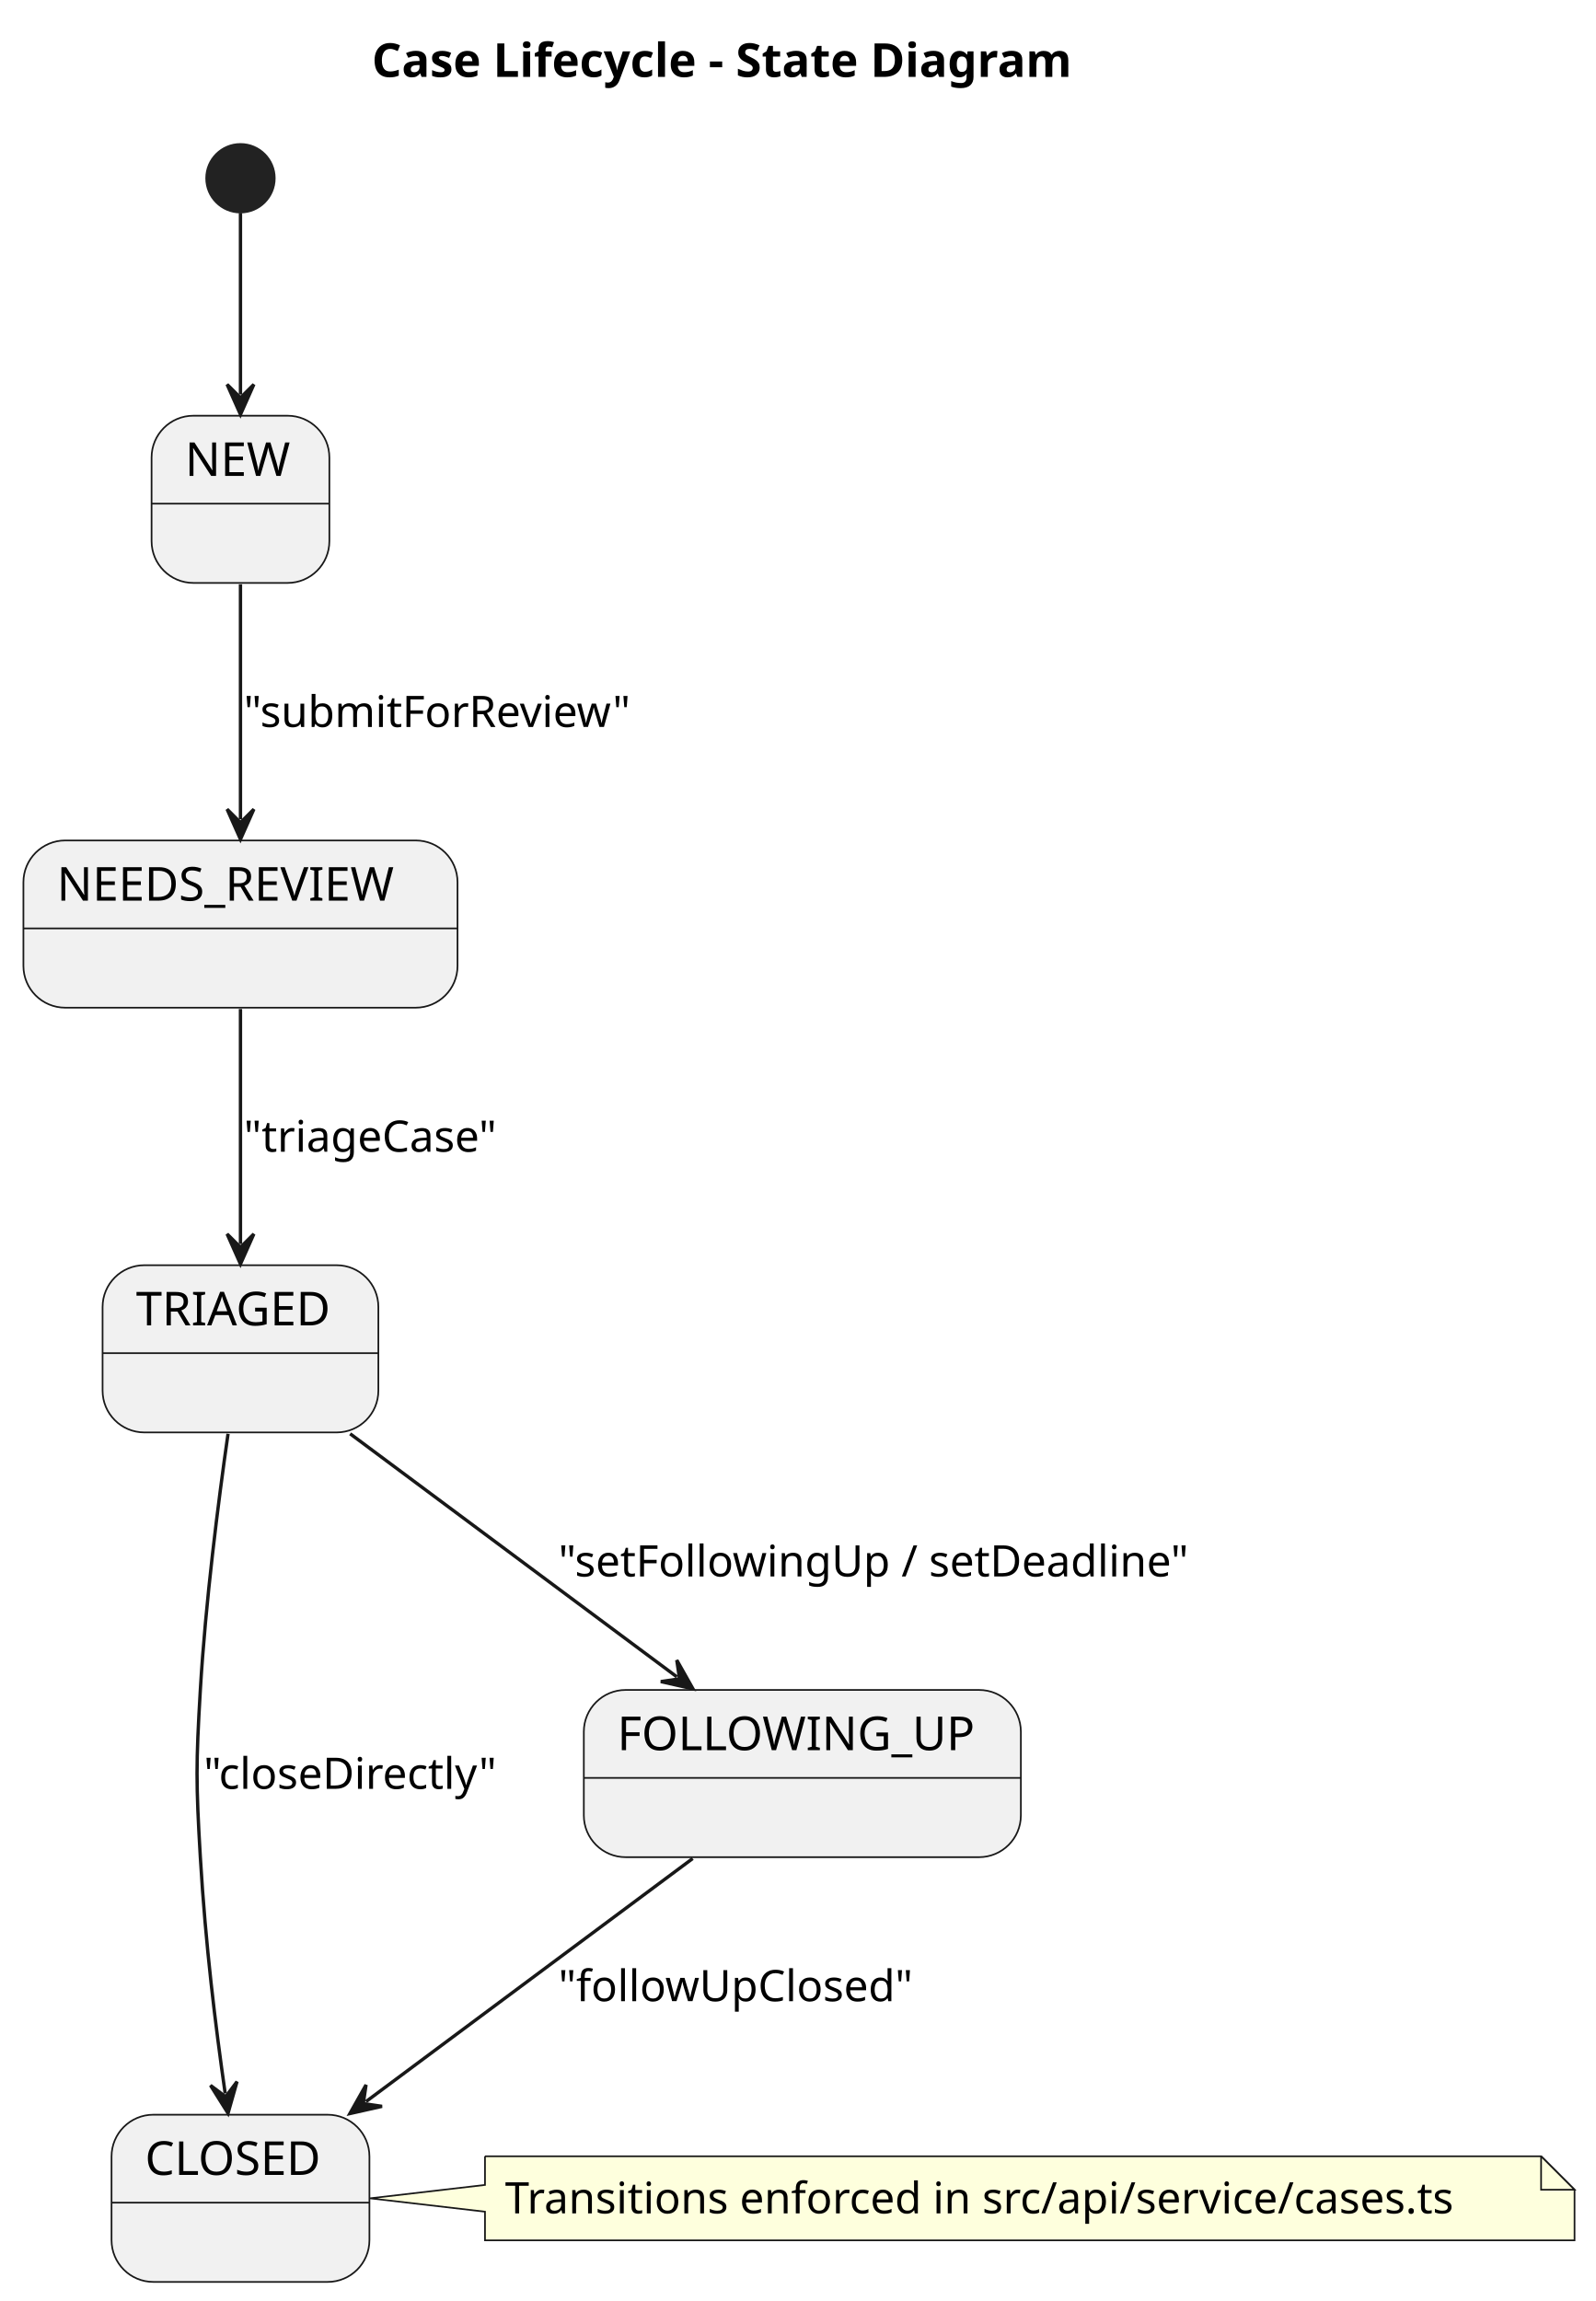
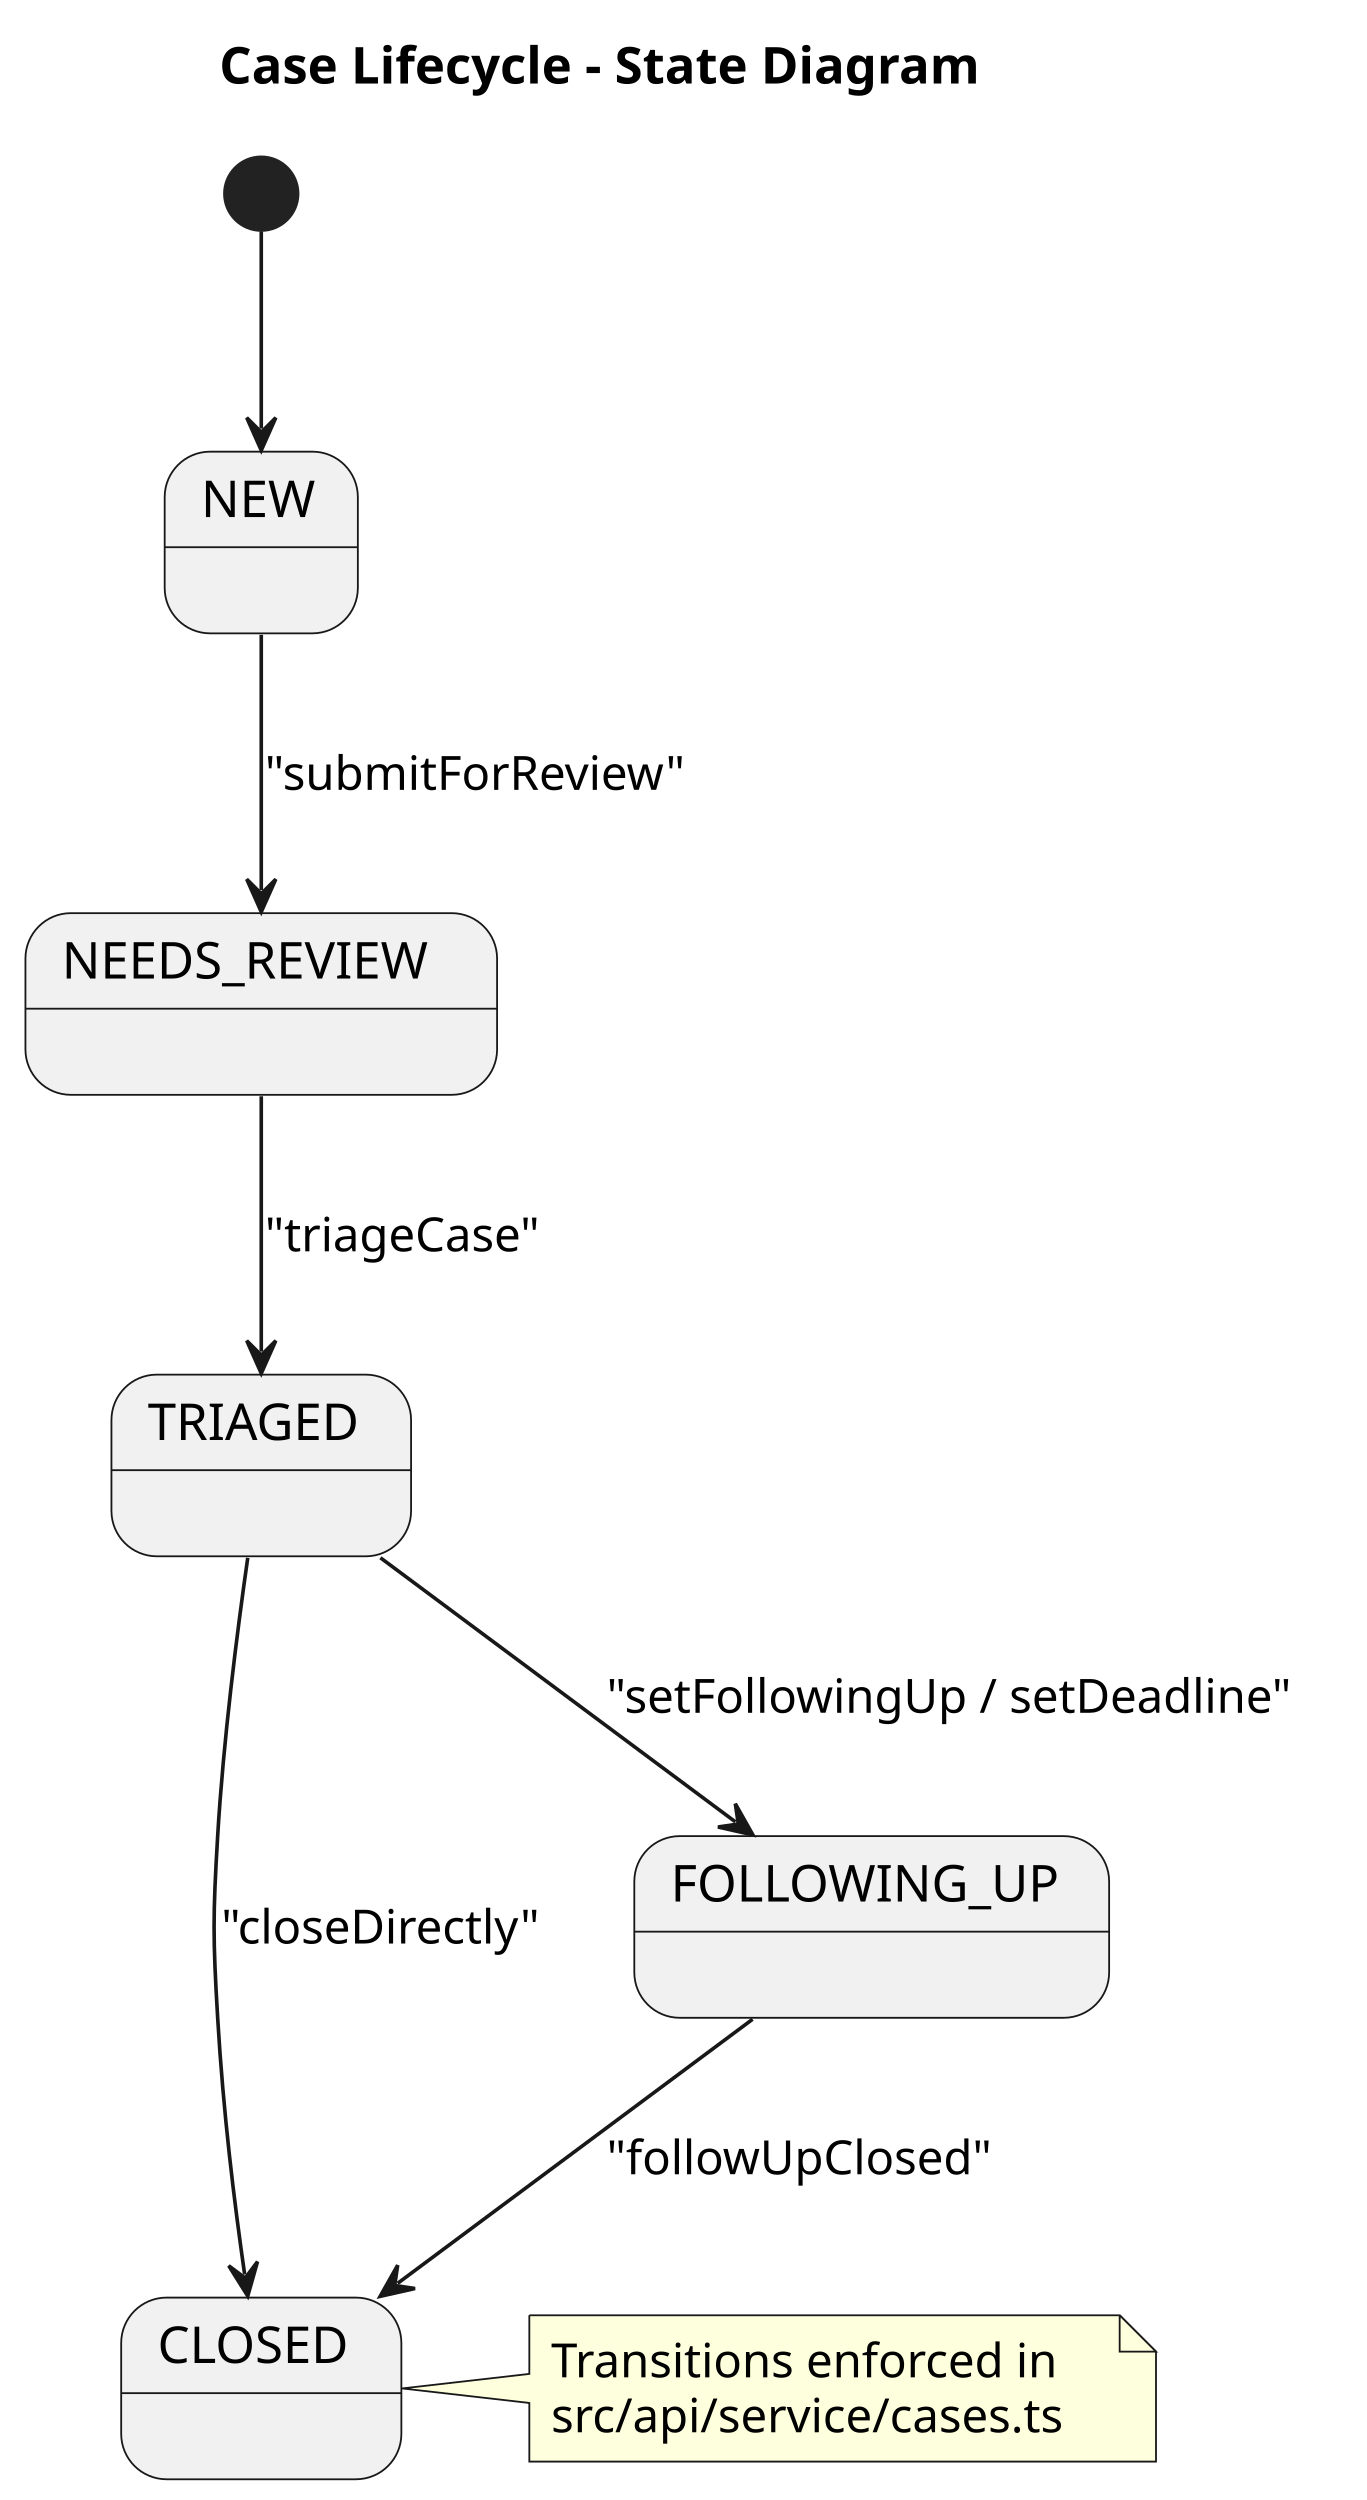
- <svg xmlns="http://www.w3.org/2000/svg" contentStyleType="text/css" data-diagram-type="STATE" height="688px" preserveAspectRatio="none" style="width:477px;height:688px;background:#FFFFFF;" version="1.1" viewBox="0 0 477 688" width="477px" zoomAndPan="magnify">
+ <svg xmlns="http://www.w3.org/2000/svg" contentStyleType="text/css" data-diagram-type="STATE" height="688px" preserveAspectRatio="none" style="width:376px;height:688px;background:#FFFFFF;" version="1.1" viewBox="0 0 376 688" width="376px" zoomAndPan="magnify">
  <defs />
  <g>
    <g class="title" data-source-line="1">
-       <text fill="#000000" font-family="sans-serif" font-size="14" font-weight="bold" lengthAdjust="spacing" textLength="241.418" x="111.181" y="22.995">Case Lifecycle - State Diagram</text>
+       <text fill="#000000" font-family="sans-serif" font-size="14" font-weight="bold" lengthAdjust="spacing" textLength="241.418" x="60.34" y="22.995">Case Lifecycle - State Diagram</text>
    </g>
    <g>
      <rect fill="#F1F1F1" height="50" rx="12.5" ry="12.5" style="stroke:#181818;stroke-width:0.5;" width="53.161" x="45.32" y="124.297" />
      <line style="stroke:#181818;stroke-width:0.5;" x1="45.32" x2="98.481" y1="150.594" y2="150.594" />
      <text fill="#000000" font-family="sans-serif" font-size="14" lengthAdjust="spacing" textLength="33.161" x="55.32" y="142.292">NEW</text>
    </g>
    <g>
      <rect fill="#F1F1F1" height="50" rx="12.5" ry="12.5" style="stroke:#181818;stroke-width:0.5;" width="129.799" x="7" y="251.297" />
      <line style="stroke:#181818;stroke-width:0.5;" x1="7" x2="136.799" y1="277.594" y2="277.594" />
      <text fill="#000000" font-family="sans-serif" font-size="14" lengthAdjust="spacing" textLength="109.799" x="17" y="269.292">NEEDS_REVIEW</text>
    </g>
    <g>
      <rect fill="#F1F1F1" height="50" rx="12.5" ry="12.5" style="stroke:#181818;stroke-width:0.5;" width="82.46" x="30.67" y="378.297" />
      <line style="stroke:#181818;stroke-width:0.5;" x1="30.67" x2="113.13" y1="404.594" y2="404.594" />
      <text fill="#000000" font-family="sans-serif" font-size="14" lengthAdjust="spacing" textLength="62.46" x="40.67" y="396.292">TRIAGED</text>
    </g>
    <g>
      <rect fill="#F1F1F1" height="50" rx="12.5" ry="12.5" style="stroke:#181818;stroke-width:0.5;" width="130.674" x="174.56" y="505.297" />
      <line style="stroke:#181818;stroke-width:0.5;" x1="174.56" x2="305.234" y1="531.594" y2="531.594" />
      <text fill="#000000" font-family="sans-serif" font-size="14" lengthAdjust="spacing" textLength="110.674" x="184.56" y="523.292">FOLLOWING_UP</text>
    </g>
    <g>
      <rect fill="#F1F1F1" height="50" rx="12.5" ry="12.5" style="stroke:#181818;stroke-width:0.5;" width="77.107" x="33.35" y="632.297" />
      <line style="stroke:#181818;stroke-width:0.5;" x1="33.35" x2="110.457" y1="658.594" y2="658.594" />
      <text fill="#000000" font-family="sans-serif" font-size="14" lengthAdjust="spacing" textLength="57.107" x="43.35" y="650.292">CLOSED</text>
    </g>
    <ellipse cx="71.9" cy="53.297" fill="#222222" rx="10" ry="10" style="stroke:#222222;stroke-width:1;" />
    <g class="entity" data-qualified-name="GMN2" data-source-line="17" id="ent0003">
-       <path d="M145.01,644.727 L145.01,653.297 L110.62,657.297 L145.01,661.297 L145.01,669.86 A0,0 0 0 0 145.01,669.86 L470.78,669.86 A0,0 0 0 0 470.78,669.86 L470.78,654.727 L460.78,644.727 L145.01,644.727 A0,0 0 0 0 145.01,644.727" fill="#FEFFDD" style="stroke:#181818;stroke-width:0.5;" />
-       <path d="M460.78,644.727 L460.78,654.727 L470.78,654.727 L460.78,644.727" fill="#FEFFDD" style="stroke:#181818;stroke-width:0.5;" />
-       <text fill="#000000" font-family="sans-serif" font-size="13" lengthAdjust="spacing" textLength="304.77" x="151.01" y="661.794">Transitions enforced in src/api/service/cases.ts</text>
+       <path d="M145.67,637.167 L145.67,653.297 L110.65,657.297 L145.67,661.297 L145.67,677.433 A0,0 0 0 0 145.67,677.433 L318.131,677.433 A0,0 0 0 0 318.131,677.433 L318.131,647.167 L308.131,637.167 L145.67,637.167 A0,0 0 0 0 145.67,637.167" fill="#FEFFDD" style="stroke:#181818;stroke-width:0.5;" />
+       <path d="M308.131,637.167 L308.131,647.167 L318.131,647.167 L308.131,637.167" fill="#FEFFDD" style="stroke:#181818;stroke-width:0.5;" />
+       <text fill="#000000" font-family="sans-serif" font-size="13" lengthAdjust="spacing" textLength="149.176" x="151.67" y="654.234">Transitions enforced in</text>
+       <text fill="#000000" font-family="sans-serif" font-size="13" lengthAdjust="spacing" textLength="151.461" x="151.67" y="669.367">src/api/service/cases.ts</text>
    </g>
    <g class="link" data-entity-1="ent0002" data-entity-2="ent0002" data-link-type="dependency" data-source-line="9" id="lnk3">
      <path d="M71.9,63.657 C71.9,77.587 71.9,98.247 71.9,117.947" fill="none" id="*start*-to-NEW" style="stroke:#181818;stroke-width:1;" />
      <polygon fill="#181818" points="71.9,123.947,75.9,114.947,71.9,118.947,67.9,114.947,71.9,123.947" style="stroke:#181818;stroke-width:1;" />
    </g>
    <g class="link" data-entity-1="ent0002" data-entity-2="ent0003" data-link-type="dependency" data-source-line="10" id="lnk4">
      <path d="M71.9,174.697 C71.9,196.717 71.9,222.957 71.9,244.957" fill="none" id="NEW-to-NEEDS_REVIEW" style="stroke:#181818;stroke-width:1;" />
      <polygon fill="#181818" points="71.9,250.957,75.9,241.957,71.9,245.957,67.9,241.957,71.9,250.957" style="stroke:#181818;stroke-width:1;" />
      <text fill="#000000" font-family="sans-serif" font-size="13" lengthAdjust="spacing" textLength="124.338" x="72.9" y="217.364">"submitForReview"</text>
    </g>
    <g class="link" data-entity-1="ent0003" data-entity-2="ent0004" data-link-type="dependency" data-source-line="11" id="lnk5">
      <path d="M71.9,301.697 C71.9,323.717 71.9,349.957 71.9,371.957" fill="none" id="NEEDS_REVIEW-to-TRIAGED" style="stroke:#181818;stroke-width:1;" />
      <polygon fill="#181818" points="71.9,377.957,75.9,368.957,71.9,372.957,67.9,368.957,71.9,377.957" style="stroke:#181818;stroke-width:1;" />
      <text fill="#000000" font-family="sans-serif" font-size="13" lengthAdjust="spacing" textLength="82.043" x="72.9" y="344.364">"triageCase"</text>
    </g>
    <g class="link" data-entity-1="ent0004" data-entity-2="ent0005" data-link-type="dependency" data-source-line="12" id="lnk6">
      <path d="M104.69,428.697 C134.29,450.717 172.796,479.376 202.376,501.376" fill="none" id="TRIAGED-to-FOLLOWING_UP" style="stroke:#181818;stroke-width:1;" />
      <polygon fill="#181818" points="207.19,504.957,202.356,496.376,203.178,501.973,197.581,502.795,207.19,504.957" style="stroke:#181818;stroke-width:1;" />
      <text fill="#000000" font-family="sans-serif" font-size="13" lengthAdjust="spacing" textLength="201.138" x="166.96" y="471.364">"setFollowingUp / setDeadline"</text>
    </g>
    <g class="link" data-entity-1="ent0004" data-entity-2="ent0006" data-link-type="dependency" data-source-line="13" id="lnk7">
      <path d="M68.18,428.717 C65.26,449.127 61.45,479.037 59.9,505.297 C58.59,527.477 58.59,533.117 59.9,555.297 C61.45,581.557 64.41,605.527 67.33,625.937" fill="none" id="TRIAGED-to-CLOSED" style="stroke:#181818;stroke-width:1;" />
      <polygon fill="#181818" points="68.18,631.877,70.865,622.401,67.472,626.927,62.946,623.534,68.18,631.877" style="stroke:#181818;stroke-width:1;" />
      <text fill="#000000" font-family="sans-serif" font-size="13" lengthAdjust="spacing" textLength="95.957" x="60.9" y="534.864">"closeDirectly"</text>
    </g>
    <g class="link" data-entity-1="ent0005" data-entity-2="ent0006" data-link-type="dependency" data-source-line="14" id="lnk8">
      <path d="M207.11,555.697 C177.51,577.717 138.994,606.375 109.424,628.375" fill="none" id="FOLLOWING_UP-to-CLOSED" style="stroke:#181818;stroke-width:1;" />
      <polygon fill="#181818" points="104.61,631.957,114.218,629.794,108.621,628.972,109.443,623.375,104.61,631.957" style="stroke:#181818;stroke-width:1;" />
      <text fill="#000000" font-family="sans-serif" font-size="13" lengthAdjust="spacing" textLength="111.731" x="166.96" y="598.364">"followUpClosed"</text>
    </g>
  </g>
</svg>
